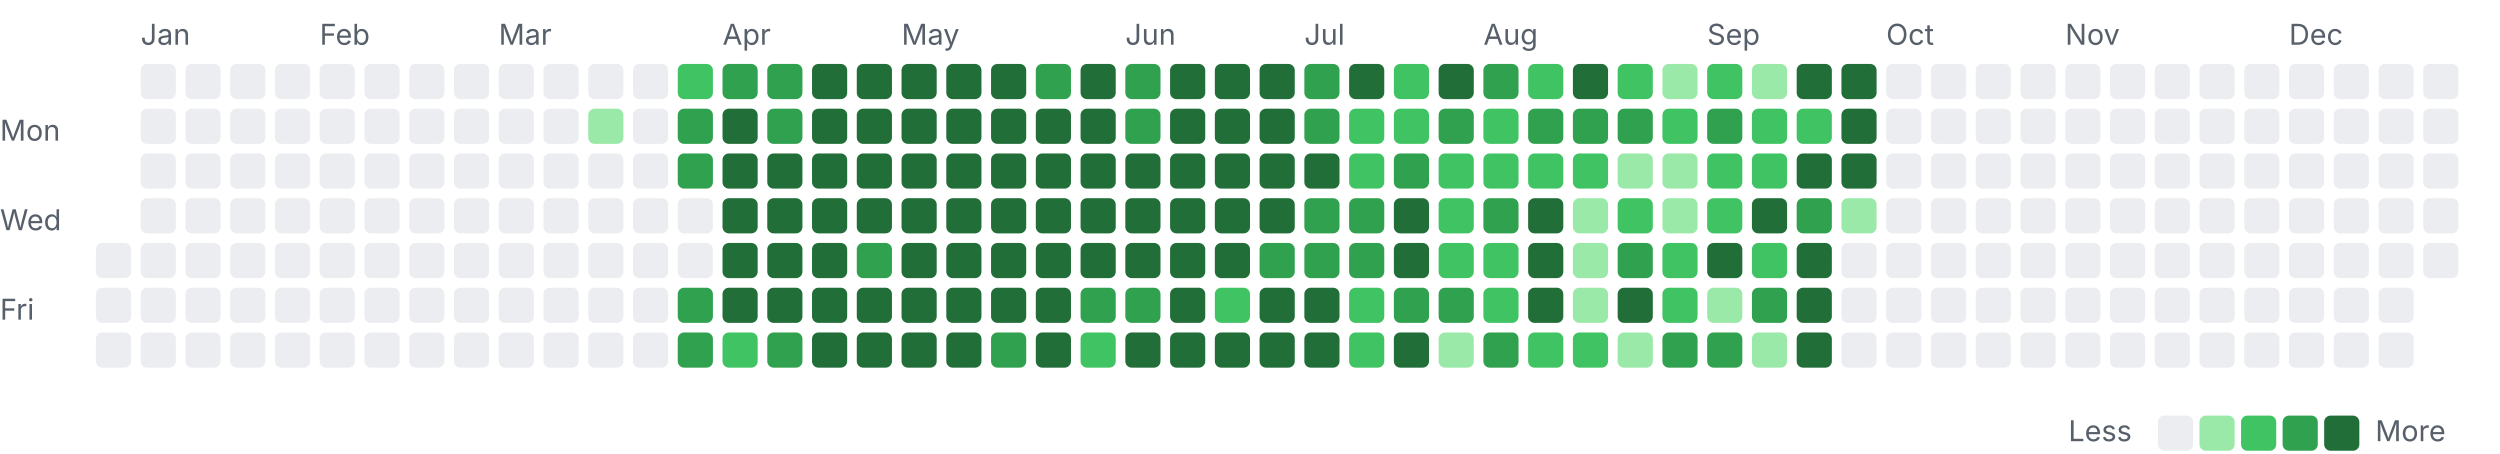
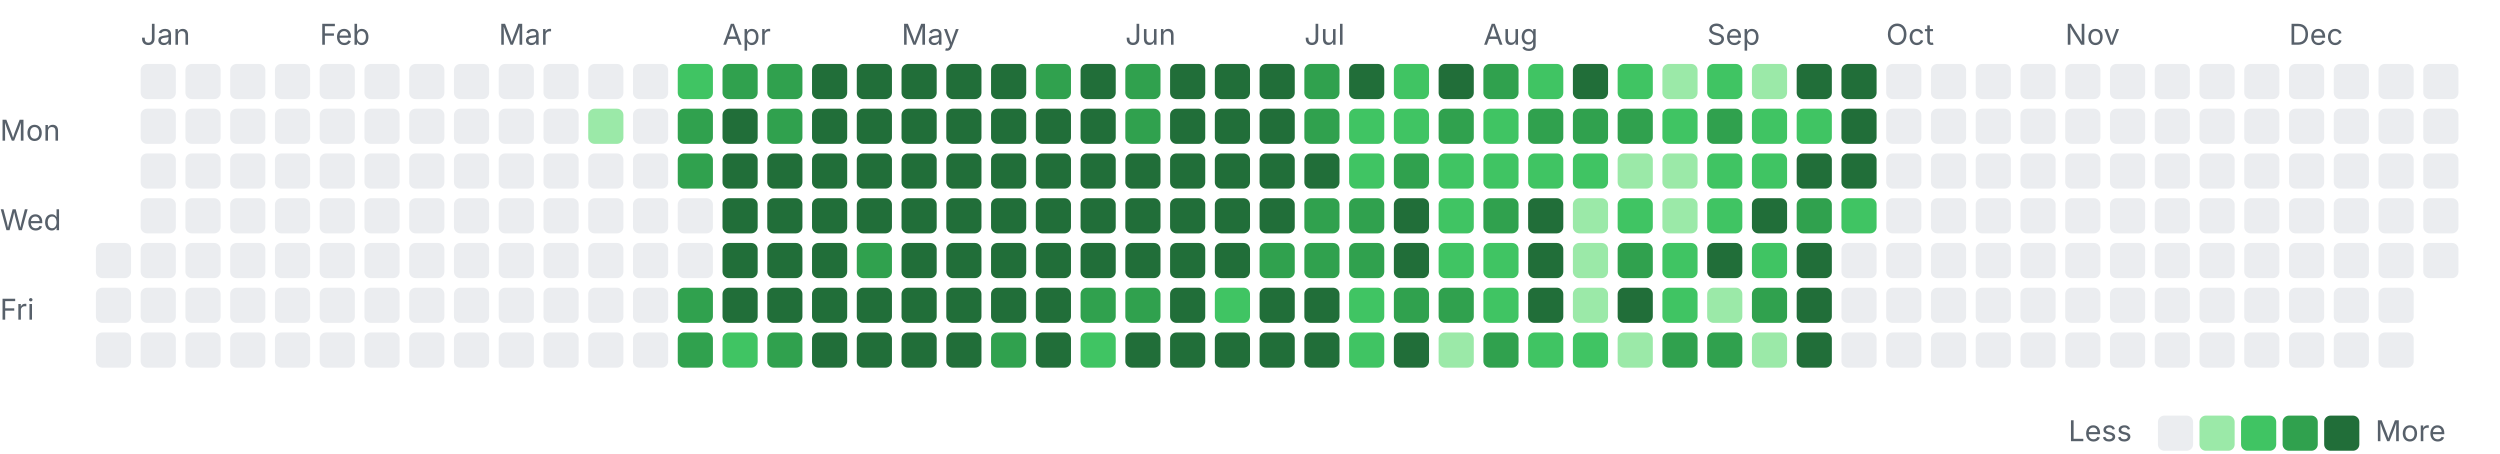
<svg xmlns="http://www.w3.org/2000/svg" width="782" height="142" viewBox="0 0 782 142">
  <style>.l0{fill:#ebedf0}.l1{fill:#9be9a8}.l2{fill:#40c463}.l3{fill:#30a14e}.l4{fill:#216e39} .lbl{fill:#57606a;font:9px -apple-system,Segoe UI,sans-serif}@media(prefers-color-scheme:dark){.l0{fill:#161b22}.l1{fill:#0e4429}.l2{fill:#006d32}.l3{fill:#26a641}.l4{fill:#39d353} .lbl{fill:#8b949e}}</style>
  <text class="lbl" x="44" y="14">Jan</text>
  <text class="lbl" x="100" y="14">Feb</text>
  <text class="lbl" x="156" y="14">Mar</text>
  <text class="lbl" x="226" y="14">Apr</text>
  <text class="lbl" x="282" y="14">May</text>
  <text class="lbl" x="352" y="14">Jun</text>
  <text class="lbl" x="408" y="14">Jul</text>
  <text class="lbl" x="464" y="14">Aug</text>
  <text class="lbl" x="534" y="14">Sep</text>
  <text class="lbl" x="590" y="14">Oct</text>
  <text class="lbl" x="646" y="14">Nov</text>
  <text class="lbl" x="716" y="14">Dec</text>
  <text class="lbl" x="0" y="44">Mon</text>
  <text class="lbl" x="0" y="72">Wed</text>
  <text class="lbl" x="0" y="100">Fri</text>
  <rect class="l0" x="30" y="76" width="11" height="11" rx="2" />
  <rect class="l0" x="30" y="90" width="11" height="11" rx="2" />
  <rect class="l0" x="30" y="104" width="11" height="11" rx="2" />
  <rect class="l0" x="44" y="20" width="11" height="11" rx="2" />
  <rect class="l0" x="44" y="34" width="11" height="11" rx="2" />
  <rect class="l0" x="44" y="48" width="11" height="11" rx="2" />
  <rect class="l0" x="44" y="62" width="11" height="11" rx="2" />
  <rect class="l0" x="44" y="76" width="11" height="11" rx="2" />
  <rect class="l0" x="44" y="90" width="11" height="11" rx="2" />
  <rect class="l0" x="44" y="104" width="11" height="11" rx="2" />
  <rect class="l0" x="58" y="20" width="11" height="11" rx="2" />
  <rect class="l0" x="58" y="34" width="11" height="11" rx="2" />
  <rect class="l0" x="58" y="48" width="11" height="11" rx="2" />
  <rect class="l0" x="58" y="62" width="11" height="11" rx="2" />
  <rect class="l0" x="58" y="76" width="11" height="11" rx="2" />
  <rect class="l0" x="58" y="90" width="11" height="11" rx="2" />
  <rect class="l0" x="58" y="104" width="11" height="11" rx="2" />
  <rect class="l0" x="72" y="20" width="11" height="11" rx="2" />
  <rect class="l0" x="72" y="34" width="11" height="11" rx="2" />
  <rect class="l0" x="72" y="48" width="11" height="11" rx="2" />
  <rect class="l0" x="72" y="62" width="11" height="11" rx="2" />
  <rect class="l0" x="72" y="76" width="11" height="11" rx="2" />
  <rect class="l0" x="72" y="90" width="11" height="11" rx="2" />
  <rect class="l0" x="72" y="104" width="11" height="11" rx="2" />
  <rect class="l0" x="86" y="20" width="11" height="11" rx="2" />
  <rect class="l0" x="86" y="34" width="11" height="11" rx="2" />
  <rect class="l0" x="86" y="48" width="11" height="11" rx="2" />
  <rect class="l0" x="86" y="62" width="11" height="11" rx="2" />
  <rect class="l0" x="86" y="76" width="11" height="11" rx="2" />
  <rect class="l0" x="86" y="90" width="11" height="11" rx="2" />
  <rect class="l0" x="86" y="104" width="11" height="11" rx="2" />
  <rect class="l0" x="100" y="20" width="11" height="11" rx="2" />
  <rect class="l0" x="100" y="34" width="11" height="11" rx="2" />
  <rect class="l0" x="100" y="48" width="11" height="11" rx="2" />
  <rect class="l0" x="100" y="62" width="11" height="11" rx="2" />
  <rect class="l0" x="100" y="76" width="11" height="11" rx="2" />
  <rect class="l0" x="100" y="90" width="11" height="11" rx="2" />
  <rect class="l0" x="100" y="104" width="11" height="11" rx="2" />
  <rect class="l0" x="114" y="20" width="11" height="11" rx="2" />
  <rect class="l0" x="114" y="34" width="11" height="11" rx="2" />
  <rect class="l0" x="114" y="48" width="11" height="11" rx="2" />
  <rect class="l0" x="114" y="62" width="11" height="11" rx="2" />
  <rect class="l0" x="114" y="76" width="11" height="11" rx="2" />
  <rect class="l0" x="114" y="90" width="11" height="11" rx="2" />
  <rect class="l0" x="114" y="104" width="11" height="11" rx="2" />
  <rect class="l0" x="128" y="20" width="11" height="11" rx="2" />
  <rect class="l0" x="128" y="34" width="11" height="11" rx="2" />
  <rect class="l0" x="128" y="48" width="11" height="11" rx="2" />
  <rect class="l0" x="128" y="62" width="11" height="11" rx="2" />
  <rect class="l0" x="128" y="76" width="11" height="11" rx="2" />
  <rect class="l0" x="128" y="90" width="11" height="11" rx="2" />
  <rect class="l0" x="128" y="104" width="11" height="11" rx="2" />
  <rect class="l0" x="142" y="20" width="11" height="11" rx="2" />
  <rect class="l0" x="142" y="34" width="11" height="11" rx="2" />
  <rect class="l0" x="142" y="48" width="11" height="11" rx="2" />
  <rect class="l0" x="142" y="62" width="11" height="11" rx="2" />
  <rect class="l0" x="142" y="76" width="11" height="11" rx="2" />
  <rect class="l0" x="142" y="90" width="11" height="11" rx="2" />
  <rect class="l0" x="142" y="104" width="11" height="11" rx="2" />
  <rect class="l0" x="156" y="20" width="11" height="11" rx="2" />
  <rect class="l0" x="156" y="34" width="11" height="11" rx="2" />
  <rect class="l0" x="156" y="48" width="11" height="11" rx="2" />
  <rect class="l0" x="156" y="62" width="11" height="11" rx="2" />
  <rect class="l0" x="156" y="76" width="11" height="11" rx="2" />
  <rect class="l0" x="156" y="90" width="11" height="11" rx="2" />
  <rect class="l0" x="156" y="104" width="11" height="11" rx="2" />
  <rect class="l0" x="170" y="20" width="11" height="11" rx="2" />
  <rect class="l0" x="170" y="34" width="11" height="11" rx="2" />
  <rect class="l0" x="170" y="48" width="11" height="11" rx="2" />
  <rect class="l0" x="170" y="62" width="11" height="11" rx="2" />
  <rect class="l0" x="170" y="76" width="11" height="11" rx="2" />
  <rect class="l0" x="170" y="90" width="11" height="11" rx="2" />
  <rect class="l0" x="170" y="104" width="11" height="11" rx="2" />
  <rect class="l0" x="184" y="20" width="11" height="11" rx="2" />
  <rect class="l1" x="184" y="34" width="11" height="11" rx="2" />
  <rect class="l0" x="184" y="48" width="11" height="11" rx="2" />
  <rect class="l0" x="184" y="62" width="11" height="11" rx="2" />
  <rect class="l0" x="184" y="76" width="11" height="11" rx="2" />
  <rect class="l0" x="184" y="90" width="11" height="11" rx="2" />
  <rect class="l0" x="184" y="104" width="11" height="11" rx="2" />
  <rect class="l0" x="198" y="20" width="11" height="11" rx="2" />
  <rect class="l0" x="198" y="34" width="11" height="11" rx="2" />
  <rect class="l0" x="198" y="48" width="11" height="11" rx="2" />
  <rect class="l0" x="198" y="62" width="11" height="11" rx="2" />
  <rect class="l0" x="198" y="76" width="11" height="11" rx="2" />
  <rect class="l0" x="198" y="90" width="11" height="11" rx="2" />
  <rect class="l0" x="198" y="104" width="11" height="11" rx="2" />
  <rect class="l2" x="212" y="20" width="11" height="11" rx="2" />
  <rect class="l3" x="212" y="34" width="11" height="11" rx="2" />
  <rect class="l3" x="212" y="48" width="11" height="11" rx="2" />
  <rect class="l0" x="212" y="62" width="11" height="11" rx="2" />
  <rect class="l0" x="212" y="76" width="11" height="11" rx="2" />
  <rect class="l3" x="212" y="90" width="11" height="11" rx="2" />
  <rect class="l3" x="212" y="104" width="11" height="11" rx="2" />
  <rect class="l3" x="226" y="20" width="11" height="11" rx="2" />
  <rect class="l4" x="226" y="34" width="11" height="11" rx="2" />
  <rect class="l4" x="226" y="48" width="11" height="11" rx="2" />
  <rect class="l4" x="226" y="62" width="11" height="11" rx="2" />
  <rect class="l4" x="226" y="76" width="11" height="11" rx="2" />
  <rect class="l4" x="226" y="90" width="11" height="11" rx="2" />
  <rect class="l2" x="226" y="104" width="11" height="11" rx="2" />
  <rect class="l3" x="240" y="20" width="11" height="11" rx="2" />
  <rect class="l3" x="240" y="34" width="11" height="11" rx="2" />
  <rect class="l4" x="240" y="48" width="11" height="11" rx="2" />
  <rect class="l4" x="240" y="62" width="11" height="11" rx="2" />
  <rect class="l4" x="240" y="76" width="11" height="11" rx="2" />
  <rect class="l4" x="240" y="90" width="11" height="11" rx="2" />
  <rect class="l3" x="240" y="104" width="11" height="11" rx="2" />
  <rect class="l4" x="254" y="20" width="11" height="11" rx="2" />
  <rect class="l4" x="254" y="34" width="11" height="11" rx="2" />
  <rect class="l4" x="254" y="48" width="11" height="11" rx="2" />
  <rect class="l4" x="254" y="62" width="11" height="11" rx="2" />
  <rect class="l4" x="254" y="76" width="11" height="11" rx="2" />
  <rect class="l4" x="254" y="90" width="11" height="11" rx="2" />
  <rect class="l4" x="254" y="104" width="11" height="11" rx="2" />
  <rect class="l4" x="268" y="20" width="11" height="11" rx="2" />
  <rect class="l4" x="268" y="34" width="11" height="11" rx="2" />
  <rect class="l4" x="268" y="48" width="11" height="11" rx="2" />
  <rect class="l4" x="268" y="62" width="11" height="11" rx="2" />
  <rect class="l3" x="268" y="76" width="11" height="11" rx="2" />
  <rect class="l4" x="268" y="90" width="11" height="11" rx="2" />
  <rect class="l4" x="268" y="104" width="11" height="11" rx="2" />
  <rect class="l4" x="282" y="20" width="11" height="11" rx="2" />
  <rect class="l4" x="282" y="34" width="11" height="11" rx="2" />
  <rect class="l4" x="282" y="48" width="11" height="11" rx="2" />
  <rect class="l4" x="282" y="62" width="11" height="11" rx="2" />
  <rect class="l4" x="282" y="76" width="11" height="11" rx="2" />
  <rect class="l4" x="282" y="90" width="11" height="11" rx="2" />
  <rect class="l4" x="282" y="104" width="11" height="11" rx="2" />
  <rect class="l4" x="296" y="20" width="11" height="11" rx="2" />
  <rect class="l4" x="296" y="34" width="11" height="11" rx="2" />
  <rect class="l4" x="296" y="48" width="11" height="11" rx="2" />
  <rect class="l4" x="296" y="62" width="11" height="11" rx="2" />
  <rect class="l4" x="296" y="76" width="11" height="11" rx="2" />
  <rect class="l4" x="296" y="90" width="11" height="11" rx="2" />
  <rect class="l4" x="296" y="104" width="11" height="11" rx="2" />
  <rect class="l4" x="310" y="20" width="11" height="11" rx="2" />
  <rect class="l4" x="310" y="34" width="11" height="11" rx="2" />
  <rect class="l4" x="310" y="48" width="11" height="11" rx="2" />
  <rect class="l4" x="310" y="62" width="11" height="11" rx="2" />
  <rect class="l4" x="310" y="76" width="11" height="11" rx="2" />
  <rect class="l4" x="310" y="90" width="11" height="11" rx="2" />
  <rect class="l3" x="310" y="104" width="11" height="11" rx="2" />
  <rect class="l3" x="324" y="20" width="11" height="11" rx="2" />
  <rect class="l4" x="324" y="34" width="11" height="11" rx="2" />
  <rect class="l4" x="324" y="48" width="11" height="11" rx="2" />
  <rect class="l4" x="324" y="62" width="11" height="11" rx="2" />
  <rect class="l4" x="324" y="76" width="11" height="11" rx="2" />
  <rect class="l4" x="324" y="90" width="11" height="11" rx="2" />
  <rect class="l4" x="324" y="104" width="11" height="11" rx="2" />
  <rect class="l4" x="338" y="20" width="11" height="11" rx="2" />
  <rect class="l4" x="338" y="34" width="11" height="11" rx="2" />
  <rect class="l4" x="338" y="48" width="11" height="11" rx="2" />
  <rect class="l4" x="338" y="62" width="11" height="11" rx="2" />
  <rect class="l4" x="338" y="76" width="11" height="11" rx="2" />
  <rect class="l3" x="338" y="90" width="11" height="11" rx="2" />
  <rect class="l2" x="338" y="104" width="11" height="11" rx="2" />
  <rect class="l3" x="352" y="20" width="11" height="11" rx="2" />
  <rect class="l3" x="352" y="34" width="11" height="11" rx="2" />
  <rect class="l4" x="352" y="48" width="11" height="11" rx="2" />
  <rect class="l4" x="352" y="62" width="11" height="11" rx="2" />
  <rect class="l4" x="352" y="76" width="11" height="11" rx="2" />
  <rect class="l3" x="352" y="90" width="11" height="11" rx="2" />
  <rect class="l4" x="352" y="104" width="11" height="11" rx="2" />
  <rect class="l4" x="366" y="20" width="11" height="11" rx="2" />
  <rect class="l4" x="366" y="34" width="11" height="11" rx="2" />
  <rect class="l4" x="366" y="48" width="11" height="11" rx="2" />
  <rect class="l4" x="366" y="62" width="11" height="11" rx="2" />
  <rect class="l4" x="366" y="76" width="11" height="11" rx="2" />
  <rect class="l4" x="366" y="90" width="11" height="11" rx="2" />
  <rect class="l4" x="366" y="104" width="11" height="11" rx="2" />
  <rect class="l4" x="380" y="20" width="11" height="11" rx="2" />
  <rect class="l4" x="380" y="34" width="11" height="11" rx="2" />
  <rect class="l4" x="380" y="48" width="11" height="11" rx="2" />
  <rect class="l4" x="380" y="62" width="11" height="11" rx="2" />
  <rect class="l4" x="380" y="76" width="11" height="11" rx="2" />
  <rect class="l2" x="380" y="90" width="11" height="11" rx="2" />
  <rect class="l4" x="380" y="104" width="11" height="11" rx="2" />
  <rect class="l4" x="394" y="20" width="11" height="11" rx="2" />
  <rect class="l4" x="394" y="34" width="11" height="11" rx="2" />
  <rect class="l4" x="394" y="48" width="11" height="11" rx="2" />
  <rect class="l4" x="394" y="62" width="11" height="11" rx="2" />
  <rect class="l3" x="394" y="76" width="11" height="11" rx="2" />
  <rect class="l4" x="394" y="90" width="11" height="11" rx="2" />
  <rect class="l4" x="394" y="104" width="11" height="11" rx="2" />
  <rect class="l3" x="408" y="20" width="11" height="11" rx="2" />
  <rect class="l3" x="408" y="34" width="11" height="11" rx="2" />
  <rect class="l4" x="408" y="48" width="11" height="11" rx="2" />
  <rect class="l3" x="408" y="62" width="11" height="11" rx="2" />
  <rect class="l3" x="408" y="76" width="11" height="11" rx="2" />
  <rect class="l4" x="408" y="90" width="11" height="11" rx="2" />
  <rect class="l4" x="408" y="104" width="11" height="11" rx="2" />
  <rect class="l4" x="422" y="20" width="11" height="11" rx="2" />
  <rect class="l2" x="422" y="34" width="11" height="11" rx="2" />
  <rect class="l2" x="422" y="48" width="11" height="11" rx="2" />
  <rect class="l3" x="422" y="62" width="11" height="11" rx="2" />
  <rect class="l3" x="422" y="76" width="11" height="11" rx="2" />
  <rect class="l2" x="422" y="90" width="11" height="11" rx="2" />
  <rect class="l2" x="422" y="104" width="11" height="11" rx="2" />
  <rect class="l2" x="436" y="20" width="11" height="11" rx="2" />
  <rect class="l2" x="436" y="34" width="11" height="11" rx="2" />
  <rect class="l3" x="436" y="48" width="11" height="11" rx="2" />
  <rect class="l4" x="436" y="62" width="11" height="11" rx="2" />
  <rect class="l4" x="436" y="76" width="11" height="11" rx="2" />
  <rect class="l3" x="436" y="90" width="11" height="11" rx="2" />
  <rect class="l4" x="436" y="104" width="11" height="11" rx="2" />
  <rect class="l4" x="450" y="20" width="11" height="11" rx="2" />
  <rect class="l3" x="450" y="34" width="11" height="11" rx="2" />
  <rect class="l2" x="450" y="48" width="11" height="11" rx="2" />
  <rect class="l2" x="450" y="62" width="11" height="11" rx="2" />
  <rect class="l2" x="450" y="76" width="11" height="11" rx="2" />
  <rect class="l3" x="450" y="90" width="11" height="11" rx="2" />
  <rect class="l1" x="450" y="104" width="11" height="11" rx="2" />
  <rect class="l3" x="464" y="20" width="11" height="11" rx="2" />
  <rect class="l2" x="464" y="34" width="11" height="11" rx="2" />
  <rect class="l2" x="464" y="48" width="11" height="11" rx="2" />
  <rect class="l3" x="464" y="62" width="11" height="11" rx="2" />
  <rect class="l2" x="464" y="76" width="11" height="11" rx="2" />
  <rect class="l2" x="464" y="90" width="11" height="11" rx="2" />
  <rect class="l3" x="464" y="104" width="11" height="11" rx="2" />
  <rect class="l2" x="478" y="20" width="11" height="11" rx="2" />
  <rect class="l3" x="478" y="34" width="11" height="11" rx="2" />
  <rect class="l2" x="478" y="48" width="11" height="11" rx="2" />
  <rect class="l4" x="478" y="62" width="11" height="11" rx="2" />
  <rect class="l4" x="478" y="76" width="11" height="11" rx="2" />
  <rect class="l4" x="478" y="90" width="11" height="11" rx="2" />
  <rect class="l2" x="478" y="104" width="11" height="11" rx="2" />
  <rect class="l4" x="492" y="20" width="11" height="11" rx="2" />
  <rect class="l3" x="492" y="34" width="11" height="11" rx="2" />
  <rect class="l2" x="492" y="48" width="11" height="11" rx="2" />
  <rect class="l1" x="492" y="62" width="11" height="11" rx="2" />
  <rect class="l1" x="492" y="76" width="11" height="11" rx="2" />
  <rect class="l1" x="492" y="90" width="11" height="11" rx="2" />
  <rect class="l2" x="492" y="104" width="11" height="11" rx="2" />
  <rect class="l2" x="506" y="20" width="11" height="11" rx="2" />
  <rect class="l3" x="506" y="34" width="11" height="11" rx="2" />
  <rect class="l1" x="506" y="48" width="11" height="11" rx="2" />
  <rect class="l2" x="506" y="62" width="11" height="11" rx="2" />
  <rect class="l3" x="506" y="76" width="11" height="11" rx="2" />
  <rect class="l4" x="506" y="90" width="11" height="11" rx="2" />
  <rect class="l1" x="506" y="104" width="11" height="11" rx="2" />
  <rect class="l1" x="520" y="20" width="11" height="11" rx="2" />
  <rect class="l2" x="520" y="34" width="11" height="11" rx="2" />
  <rect class="l1" x="520" y="48" width="11" height="11" rx="2" />
  <rect class="l1" x="520" y="62" width="11" height="11" rx="2" />
  <rect class="l2" x="520" y="76" width="11" height="11" rx="2" />
  <rect class="l2" x="520" y="90" width="11" height="11" rx="2" />
  <rect class="l3" x="520" y="104" width="11" height="11" rx="2" />
  <rect class="l2" x="534" y="20" width="11" height="11" rx="2" />
  <rect class="l3" x="534" y="34" width="11" height="11" rx="2" />
  <rect class="l2" x="534" y="48" width="11" height="11" rx="2" />
  <rect class="l2" x="534" y="62" width="11" height="11" rx="2" />
  <rect class="l4" x="534" y="76" width="11" height="11" rx="2" />
  <rect class="l1" x="534" y="90" width="11" height="11" rx="2" />
  <rect class="l3" x="534" y="104" width="11" height="11" rx="2" />
  <rect class="l1" x="548" y="20" width="11" height="11" rx="2" />
  <rect class="l2" x="548" y="34" width="11" height="11" rx="2" />
  <rect class="l2" x="548" y="48" width="11" height="11" rx="2" />
  <rect class="l4" x="548" y="62" width="11" height="11" rx="2" />
  <rect class="l2" x="548" y="76" width="11" height="11" rx="2" />
  <rect class="l3" x="548" y="90" width="11" height="11" rx="2" />
  <rect class="l1" x="548" y="104" width="11" height="11" rx="2" />
  <rect class="l4" x="562" y="20" width="11" height="11" rx="2" />
  <rect class="l2" x="562" y="34" width="11" height="11" rx="2" />
  <rect class="l4" x="562" y="48" width="11" height="11" rx="2" />
  <rect class="l3" x="562" y="62" width="11" height="11" rx="2" />
  <rect class="l4" x="562" y="76" width="11" height="11" rx="2" />
  <rect class="l4" x="562" y="90" width="11" height="11" rx="2" />
  <rect class="l4" x="562" y="104" width="11" height="11" rx="2" />
  <rect class="l4" x="576" y="20" width="11" height="11" rx="2" />
  <rect class="l4" x="576" y="34" width="11" height="11" rx="2" />
  <rect class="l4" x="576" y="48" width="11" height="11" rx="2" />
-   <rect class="l1" x="576" y="62" width="11" height="11" rx="2" />
+   <rect class="l2" x="576" y="62" width="11" height="11" rx="2" />
  <rect class="l0" x="576" y="76" width="11" height="11" rx="2" />
  <rect class="l0" x="576" y="90" width="11" height="11" rx="2" />
  <rect class="l0" x="576" y="104" width="11" height="11" rx="2" />
  <rect class="l0" x="590" y="20" width="11" height="11" rx="2" />
  <rect class="l0" x="590" y="34" width="11" height="11" rx="2" />
  <rect class="l0" x="590" y="48" width="11" height="11" rx="2" />
  <rect class="l0" x="590" y="62" width="11" height="11" rx="2" />
  <rect class="l0" x="590" y="76" width="11" height="11" rx="2" />
  <rect class="l0" x="590" y="90" width="11" height="11" rx="2" />
  <rect class="l0" x="590" y="104" width="11" height="11" rx="2" />
  <rect class="l0" x="604" y="20" width="11" height="11" rx="2" />
  <rect class="l0" x="604" y="34" width="11" height="11" rx="2" />
  <rect class="l0" x="604" y="48" width="11" height="11" rx="2" />
  <rect class="l0" x="604" y="62" width="11" height="11" rx="2" />
  <rect class="l0" x="604" y="76" width="11" height="11" rx="2" />
  <rect class="l0" x="604" y="90" width="11" height="11" rx="2" />
  <rect class="l0" x="604" y="104" width="11" height="11" rx="2" />
  <rect class="l0" x="618" y="20" width="11" height="11" rx="2" />
  <rect class="l0" x="618" y="34" width="11" height="11" rx="2" />
  <rect class="l0" x="618" y="48" width="11" height="11" rx="2" />
  <rect class="l0" x="618" y="62" width="11" height="11" rx="2" />
  <rect class="l0" x="618" y="76" width="11" height="11" rx="2" />
  <rect class="l0" x="618" y="90" width="11" height="11" rx="2" />
  <rect class="l0" x="618" y="104" width="11" height="11" rx="2" />
  <rect class="l0" x="632" y="20" width="11" height="11" rx="2" />
  <rect class="l0" x="632" y="34" width="11" height="11" rx="2" />
  <rect class="l0" x="632" y="48" width="11" height="11" rx="2" />
  <rect class="l0" x="632" y="62" width="11" height="11" rx="2" />
  <rect class="l0" x="632" y="76" width="11" height="11" rx="2" />
  <rect class="l0" x="632" y="90" width="11" height="11" rx="2" />
  <rect class="l0" x="632" y="104" width="11" height="11" rx="2" />
  <rect class="l0" x="646" y="20" width="11" height="11" rx="2" />
  <rect class="l0" x="646" y="34" width="11" height="11" rx="2" />
  <rect class="l0" x="646" y="48" width="11" height="11" rx="2" />
  <rect class="l0" x="646" y="62" width="11" height="11" rx="2" />
  <rect class="l0" x="646" y="76" width="11" height="11" rx="2" />
  <rect class="l0" x="646" y="90" width="11" height="11" rx="2" />
  <rect class="l0" x="646" y="104" width="11" height="11" rx="2" />
  <rect class="l0" x="660" y="20" width="11" height="11" rx="2" />
  <rect class="l0" x="660" y="34" width="11" height="11" rx="2" />
  <rect class="l0" x="660" y="48" width="11" height="11" rx="2" />
  <rect class="l0" x="660" y="62" width="11" height="11" rx="2" />
  <rect class="l0" x="660" y="76" width="11" height="11" rx="2" />
  <rect class="l0" x="660" y="90" width="11" height="11" rx="2" />
  <rect class="l0" x="660" y="104" width="11" height="11" rx="2" />
  <rect class="l0" x="674" y="20" width="11" height="11" rx="2" />
  <rect class="l0" x="674" y="34" width="11" height="11" rx="2" />
  <rect class="l0" x="674" y="48" width="11" height="11" rx="2" />
  <rect class="l0" x="674" y="62" width="11" height="11" rx="2" />
  <rect class="l0" x="674" y="76" width="11" height="11" rx="2" />
  <rect class="l0" x="674" y="90" width="11" height="11" rx="2" />
  <rect class="l0" x="674" y="104" width="11" height="11" rx="2" />
  <rect class="l0" x="688" y="20" width="11" height="11" rx="2" />
  <rect class="l0" x="688" y="34" width="11" height="11" rx="2" />
  <rect class="l0" x="688" y="48" width="11" height="11" rx="2" />
  <rect class="l0" x="688" y="62" width="11" height="11" rx="2" />
  <rect class="l0" x="688" y="76" width="11" height="11" rx="2" />
  <rect class="l0" x="688" y="90" width="11" height="11" rx="2" />
  <rect class="l0" x="688" y="104" width="11" height="11" rx="2" />
  <rect class="l0" x="702" y="20" width="11" height="11" rx="2" />
  <rect class="l0" x="702" y="34" width="11" height="11" rx="2" />
  <rect class="l0" x="702" y="48" width="11" height="11" rx="2" />
  <rect class="l0" x="702" y="62" width="11" height="11" rx="2" />
  <rect class="l0" x="702" y="76" width="11" height="11" rx="2" />
  <rect class="l0" x="702" y="90" width="11" height="11" rx="2" />
  <rect class="l0" x="702" y="104" width="11" height="11" rx="2" />
  <rect class="l0" x="716" y="20" width="11" height="11" rx="2" />
  <rect class="l0" x="716" y="34" width="11" height="11" rx="2" />
  <rect class="l0" x="716" y="48" width="11" height="11" rx="2" />
  <rect class="l0" x="716" y="62" width="11" height="11" rx="2" />
  <rect class="l0" x="716" y="76" width="11" height="11" rx="2" />
  <rect class="l0" x="716" y="90" width="11" height="11" rx="2" />
  <rect class="l0" x="716" y="104" width="11" height="11" rx="2" />
  <rect class="l0" x="730" y="20" width="11" height="11" rx="2" />
  <rect class="l0" x="730" y="34" width="11" height="11" rx="2" />
  <rect class="l0" x="730" y="48" width="11" height="11" rx="2" />
  <rect class="l0" x="730" y="62" width="11" height="11" rx="2" />
  <rect class="l0" x="730" y="76" width="11" height="11" rx="2" />
  <rect class="l0" x="730" y="90" width="11" height="11" rx="2" />
  <rect class="l0" x="730" y="104" width="11" height="11" rx="2" />
  <rect class="l0" x="744" y="20" width="11" height="11" rx="2" />
  <rect class="l0" x="744" y="34" width="11" height="11" rx="2" />
  <rect class="l0" x="744" y="48" width="11" height="11" rx="2" />
  <rect class="l0" x="744" y="62" width="11" height="11" rx="2" />
  <rect class="l0" x="744" y="76" width="11" height="11" rx="2" />
  <rect class="l0" x="744" y="90" width="11" height="11" rx="2" />
  <rect class="l0" x="744" y="104" width="11" height="11" rx="2" />
  <rect class="l0" x="758" y="20" width="11" height="11" rx="2" />
  <rect class="l0" x="758" y="34" width="11" height="11" rx="2" />
  <rect class="l0" x="758" y="48" width="11" height="11" rx="2" />
  <rect class="l0" x="758" y="62" width="11" height="11" rx="2" />
  <rect class="l0" x="758" y="76" width="11" height="11" rx="2" />
  <text class="lbl" x="647" y="138">Less</text>
  <rect class="l0" x="675" y="130" width="11" height="11" rx="2" />
  <rect class="l1" x="688" y="130" width="11" height="11" rx="2" />
  <rect class="l2" x="701" y="130" width="11" height="11" rx="2" />
  <rect class="l3" x="714" y="130" width="11" height="11" rx="2" />
  <rect class="l4" x="727" y="130" width="11" height="11" rx="2" />
  <text class="lbl" x="743" y="138">More</text>
</svg>
